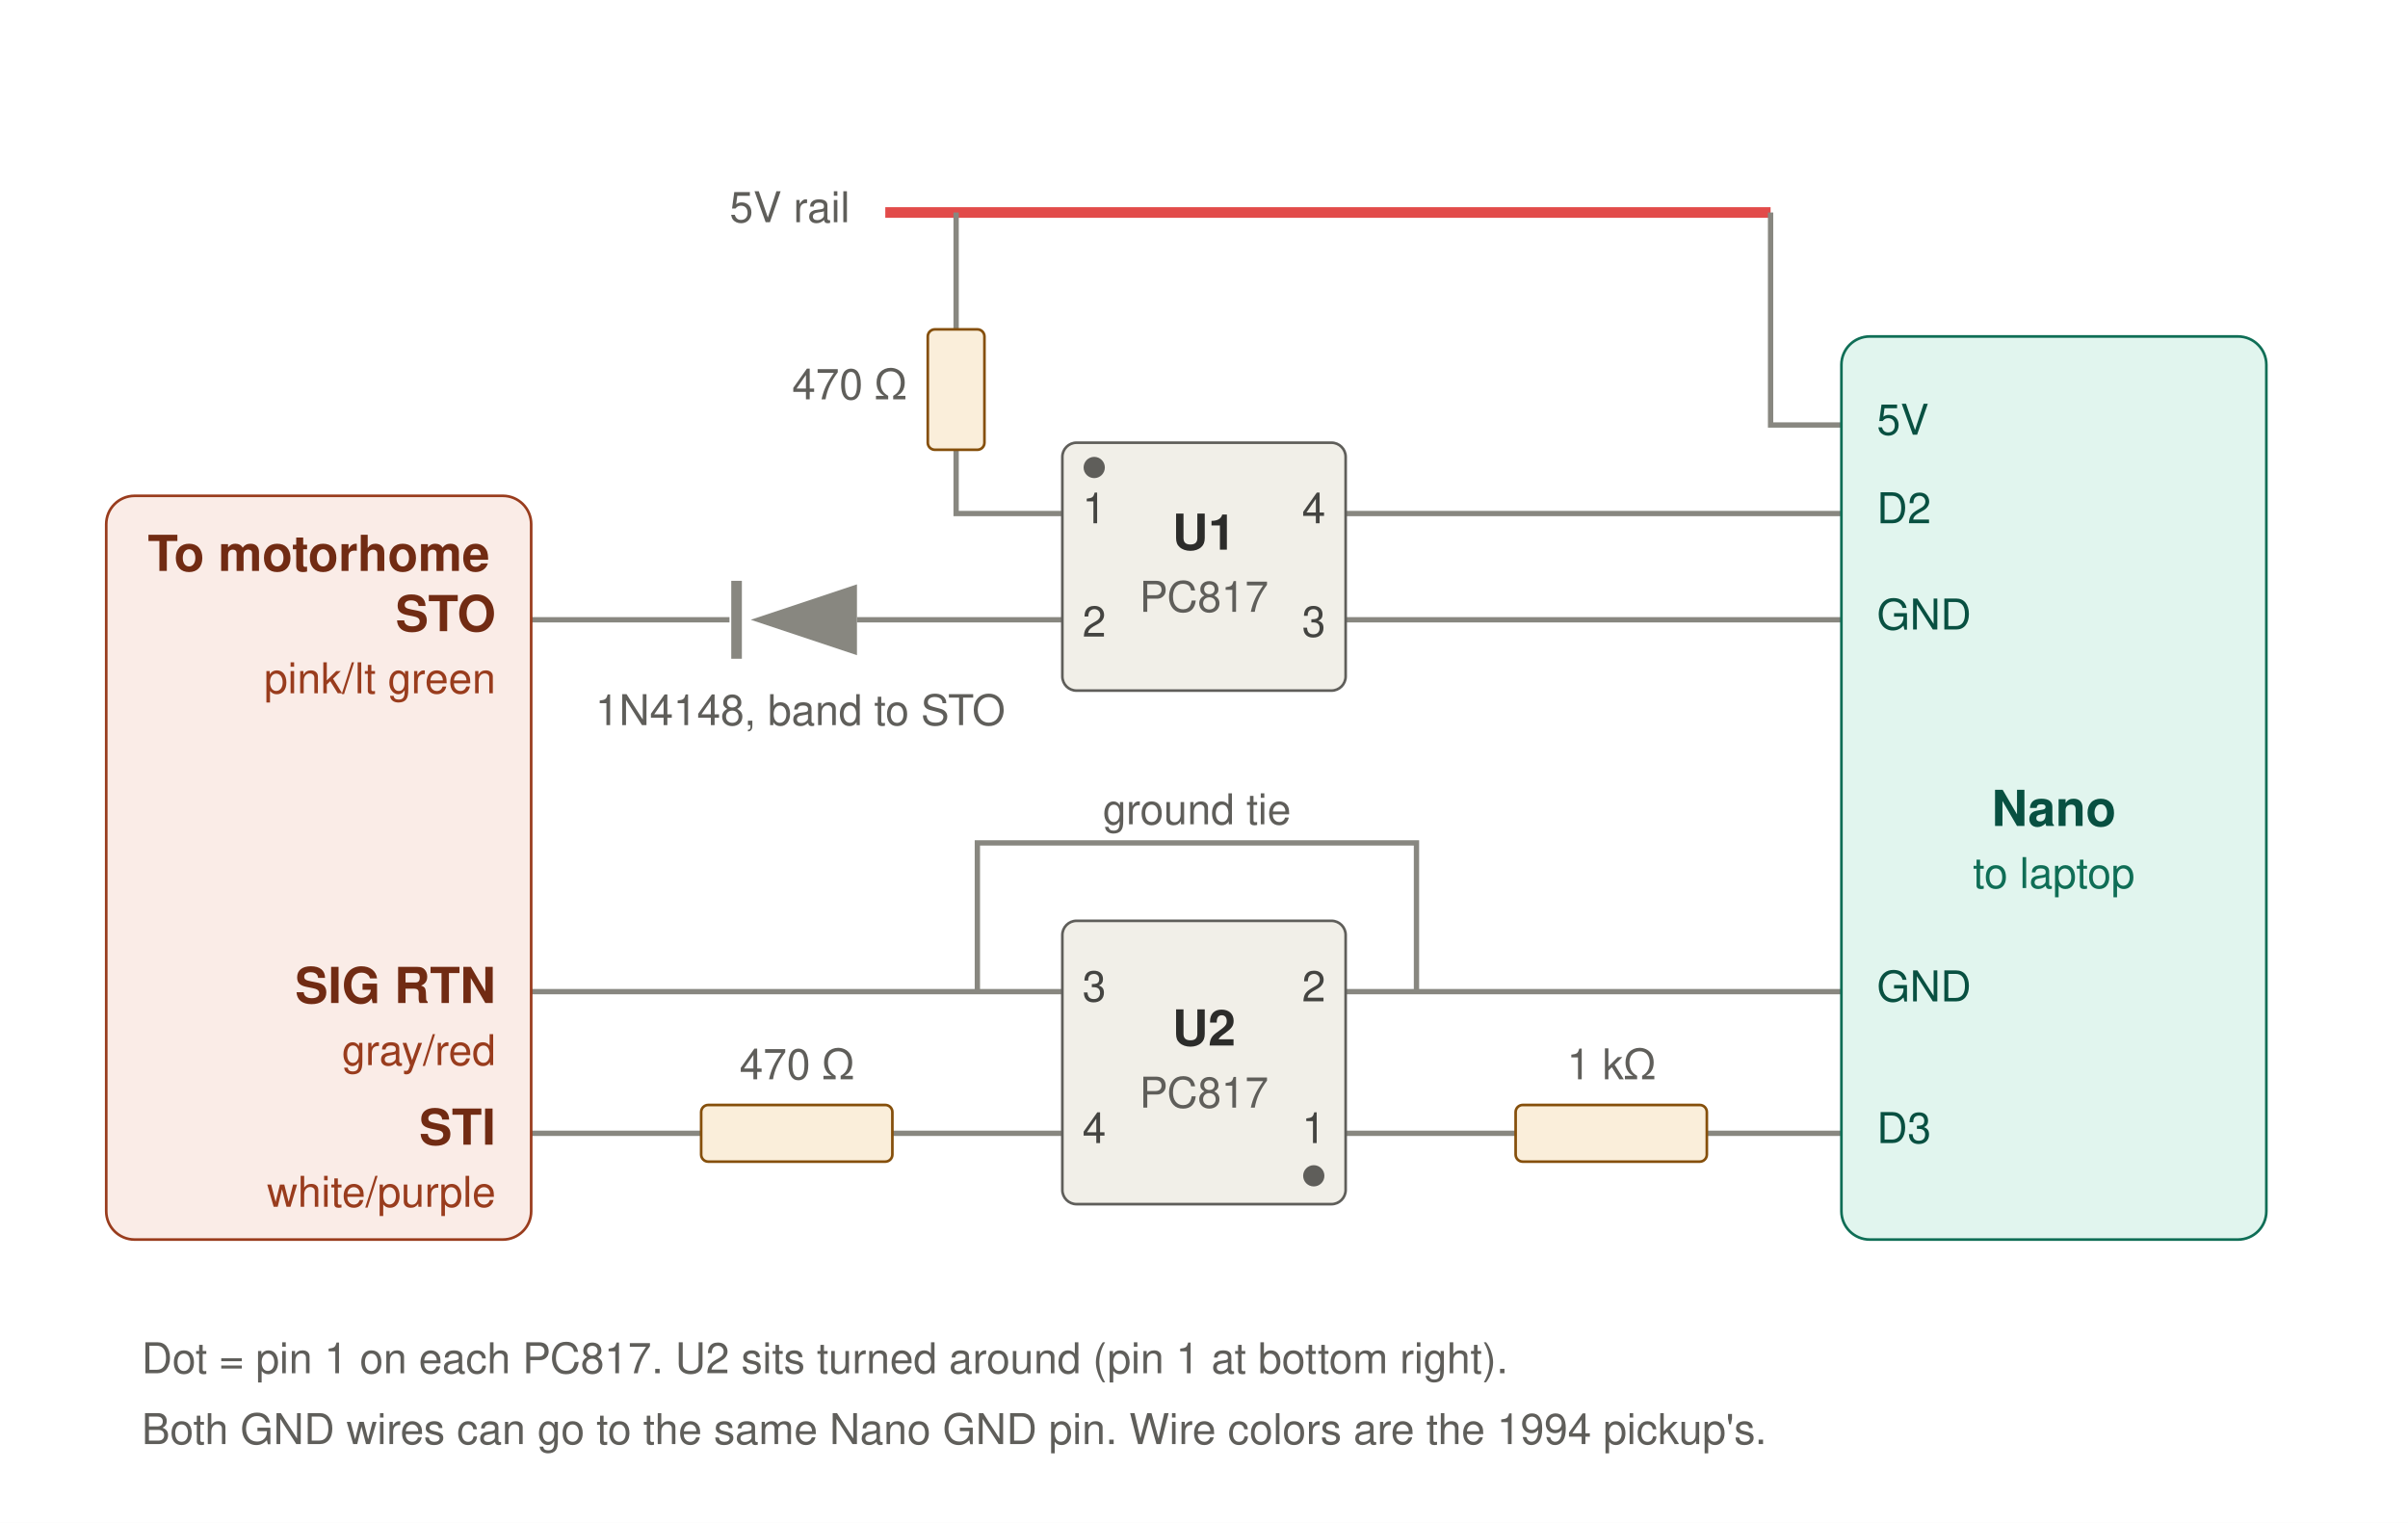
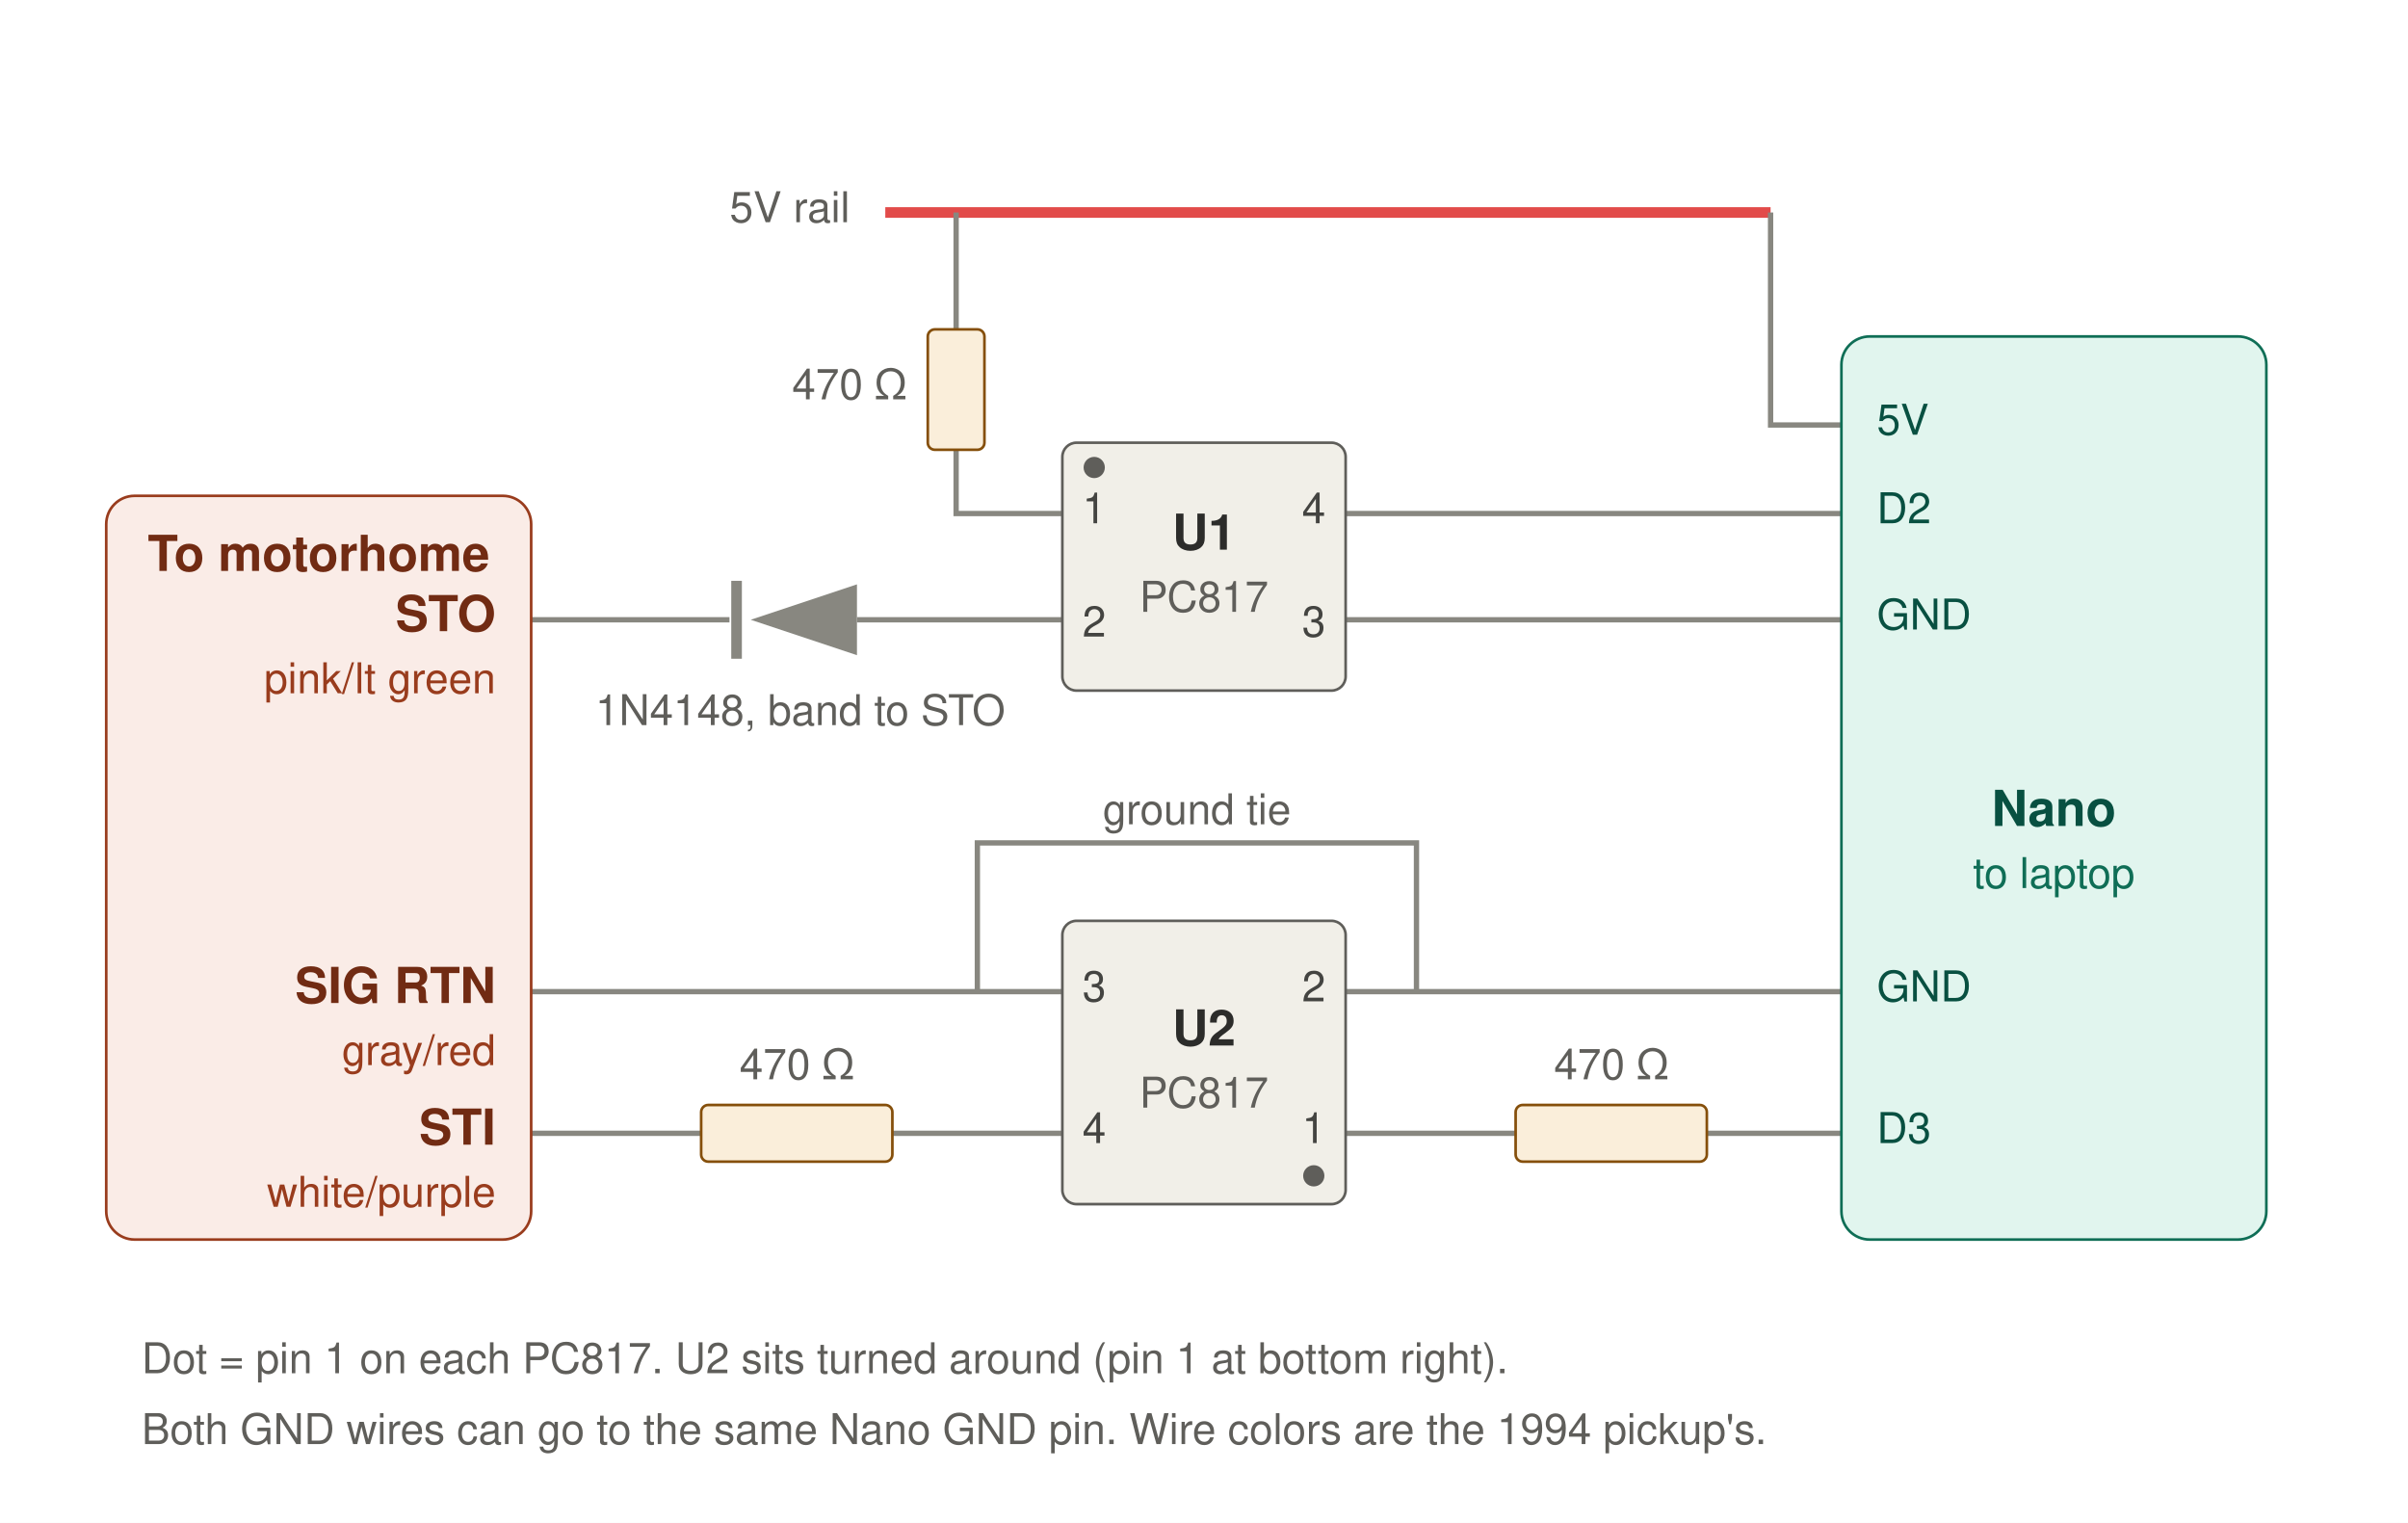
<svg xmlns="http://www.w3.org/2000/svg" width="680" height="430" viewBox="0 0 680 430" role="img" font-family="Helvetica, Arial, sans-serif">
  <style>
.th{font-size:14px;font-weight:600;dominant-baseline:central}
.ts{font-size:12px;dominant-baseline:central}
.w{fill:none;stroke:#888780;stroke-width:1.5}
</style>
  <rect x="0" y="0" width="680" height="430" fill="#ffffff" />
  <line x1="250" y1="60" x2="500" y2="60" stroke="#E24B4A" stroke-width="3" />
  <text class="ts" x="240" y="60" text-anchor="end" fill="#5F5E5A">5V rail</text>
  <path class="w" d="M520 120 L500 120 L500 60" />
  <path class="w" d="M300 145 L270 145 L270 127" />
  <path class="w" d="M270 93 L270 60" />
  <path class="w" d="M300 175 L242 175" />
  <path class="w" d="M206 175 L150 175" />
  <path class="w" d="M380 145 L520 145" />
  <path class="w" d="M380 175 L520 175" />
  <path class="w" d="M150 280 L300 280" />
  <path class="w" d="M276 280 L276 238 L400 238 L400 280" />
  <path class="w" d="M380 280 L520 280" />
  <path class="w" d="M300 320 L252 320" />
  <path class="w" d="M198 320 L150 320" />
  <path class="w" d="M380 320 L428 320" />
  <path class="w" d="M482 320 L520 320" />
  <rect x="262" y="93" width="16" height="34" rx="2" fill="#FAEEDA" stroke="#854F0B" stroke-width="0.75" />
  <text class="ts" x="256" y="110" text-anchor="end" fill="#5F5E5A">470 Ω</text>
  <polygon points="242,165 242,185 212,175" fill="#888780" />
  <line x1="208" y1="164" x2="208" y2="186" stroke="#888780" stroke-width="3" />
  <text class="ts" x="226" y="202" text-anchor="middle" fill="#5F5E5A">1N4148, band to STO</text>
  <rect x="300" y="125" width="80" height="70" rx="4" fill="#F1EFE8" stroke="#5F5E5A" stroke-width="0.75" />
  <text class="th" x="340" y="152" text-anchor="middle" fill="#2C2C2A">U1</text>
  <text class="ts" x="340" y="170" text-anchor="middle" fill="#5F5E5A">PC817</text>
  <text class="ts" x="309" y="145" text-anchor="middle" fill="#444441">1</text>
  <text class="ts" x="309" y="177" text-anchor="middle" fill="#444441">2</text>
  <text class="ts" x="371" y="145" text-anchor="middle" fill="#444441">4</text>
  <text class="ts" x="371" y="177" text-anchor="middle" fill="#444441">3</text>
  <circle cx="309" cy="132" r="3" fill="#5F5E5A" />
  <text class="ts" x="338" y="230" text-anchor="middle" fill="#5F5E5A">ground tie</text>
  <rect x="300" y="260" width="80" height="80" rx="4" fill="#F1EFE8" stroke="#5F5E5A" stroke-width="0.75" />
  <text class="th" x="340" y="292" text-anchor="middle" fill="#2C2C2A">U2</text>
  <text class="ts" x="340" y="310" text-anchor="middle" fill="#5F5E5A">PC817</text>
  <text class="ts" x="309" y="280" text-anchor="middle" fill="#444441">3</text>
  <text class="ts" x="309" y="320" text-anchor="middle" fill="#444441">4</text>
  <text class="ts" x="371" y="280" text-anchor="middle" fill="#444441">2</text>
  <text class="ts" x="371" y="320" text-anchor="middle" fill="#444441">1</text>
  <circle cx="371" cy="332" r="3" fill="#5F5E5A" />
  <rect x="198" y="312" width="54" height="16" rx="2" fill="#FAEEDA" stroke="#854F0B" stroke-width="0.75" />
  <text class="ts" x="225" y="302" text-anchor="middle" fill="#5F5E5A">470 Ω</text>
  <rect x="428" y="312" width="54" height="16" rx="2" fill="#FAEEDA" stroke="#854F0B" stroke-width="0.75" />
-   <text class="ts" x="455" y="302" text-anchor="middle" fill="#5F5E5A">1 kΩ</text>
+   <text class="ts" x="455" y="302" text-anchor="middle" fill="#5F5E5A">470 Ω</text>
  <rect x="30" y="140" width="120" height="210" rx="8" fill="#FAECE7" stroke="#993C1D" stroke-width="0.75" />
  <text class="th" x="90" y="158" text-anchor="middle" fill="#712B13">To motorhome</text>
  <text class="th" x="140" y="175" text-anchor="end" fill="#712B13">STO</text>
  <text class="ts" x="140" y="193" text-anchor="end" fill="#993C1D">pink/lt green</text>
  <text class="th" x="140" y="280" text-anchor="end" fill="#712B13">SIG RTN</text>
  <text class="ts" x="140" y="298" text-anchor="end" fill="#993C1D">gray/red</text>
  <text class="th" x="140" y="320" text-anchor="end" fill="#712B13">STI</text>
  <text class="ts" x="140" y="338" text-anchor="end" fill="#993C1D">white/purple</text>
  <rect x="520" y="95" width="120" height="255" rx="8" fill="#E1F5EE" stroke="#0F6E56" stroke-width="0.75" />
  <text class="th" x="580" y="230" text-anchor="middle" fill="#085041">Nano</text>
  <text class="ts" x="580" y="248" text-anchor="middle" fill="#0F6E56">to laptop</text>
  <text class="ts" x="530" y="120" fill="#085041">5V</text>
  <text class="ts" x="530" y="145" fill="#085041">D2</text>
  <text class="ts" x="530" y="175" fill="#085041">GND</text>
  <text class="ts" x="530" y="280" fill="#085041">GND</text>
  <text class="ts" x="530" y="320" fill="#085041">D3</text>
  <text class="ts" x="40" y="385" fill="#5F5E5A">Dot = pin 1 on each PC817. U2 sits turned around (pin 1 at bottom right).</text>
  <text class="ts" x="40" y="405" fill="#5F5E5A">Both GND wires can go to the same Nano GND pin. Wire colors are the 1994 pickup's.</text>
</svg>
